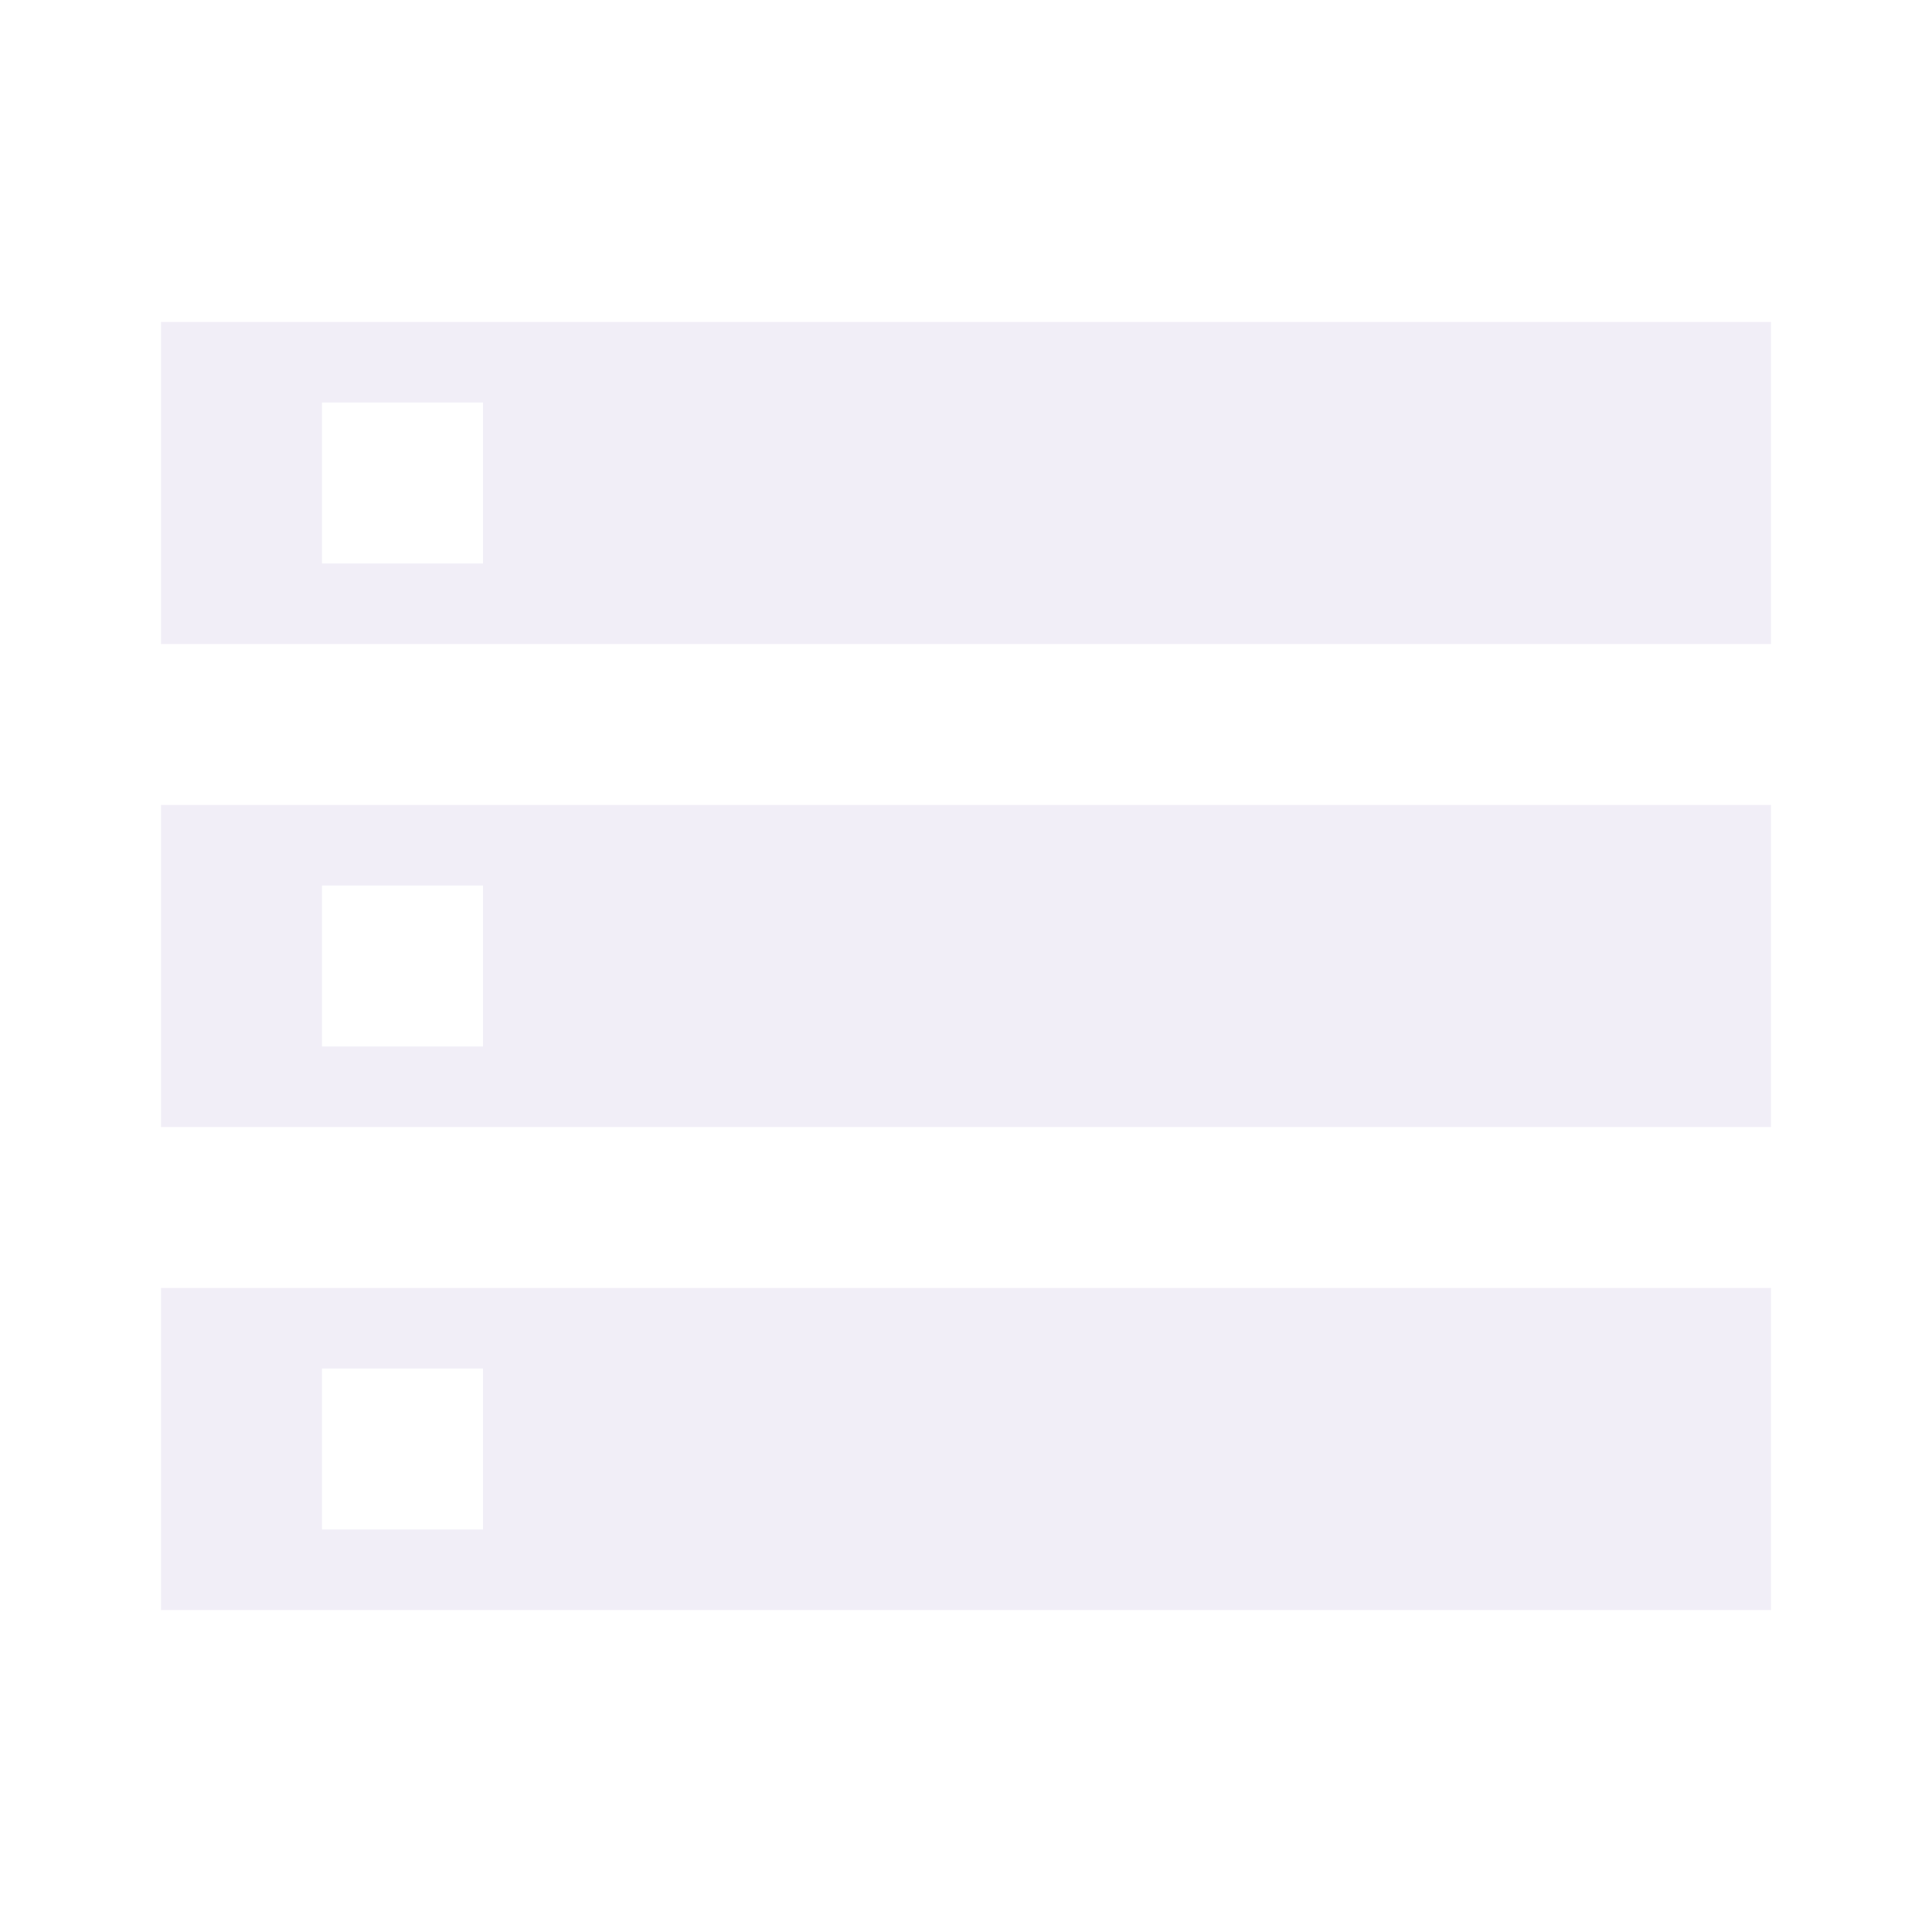
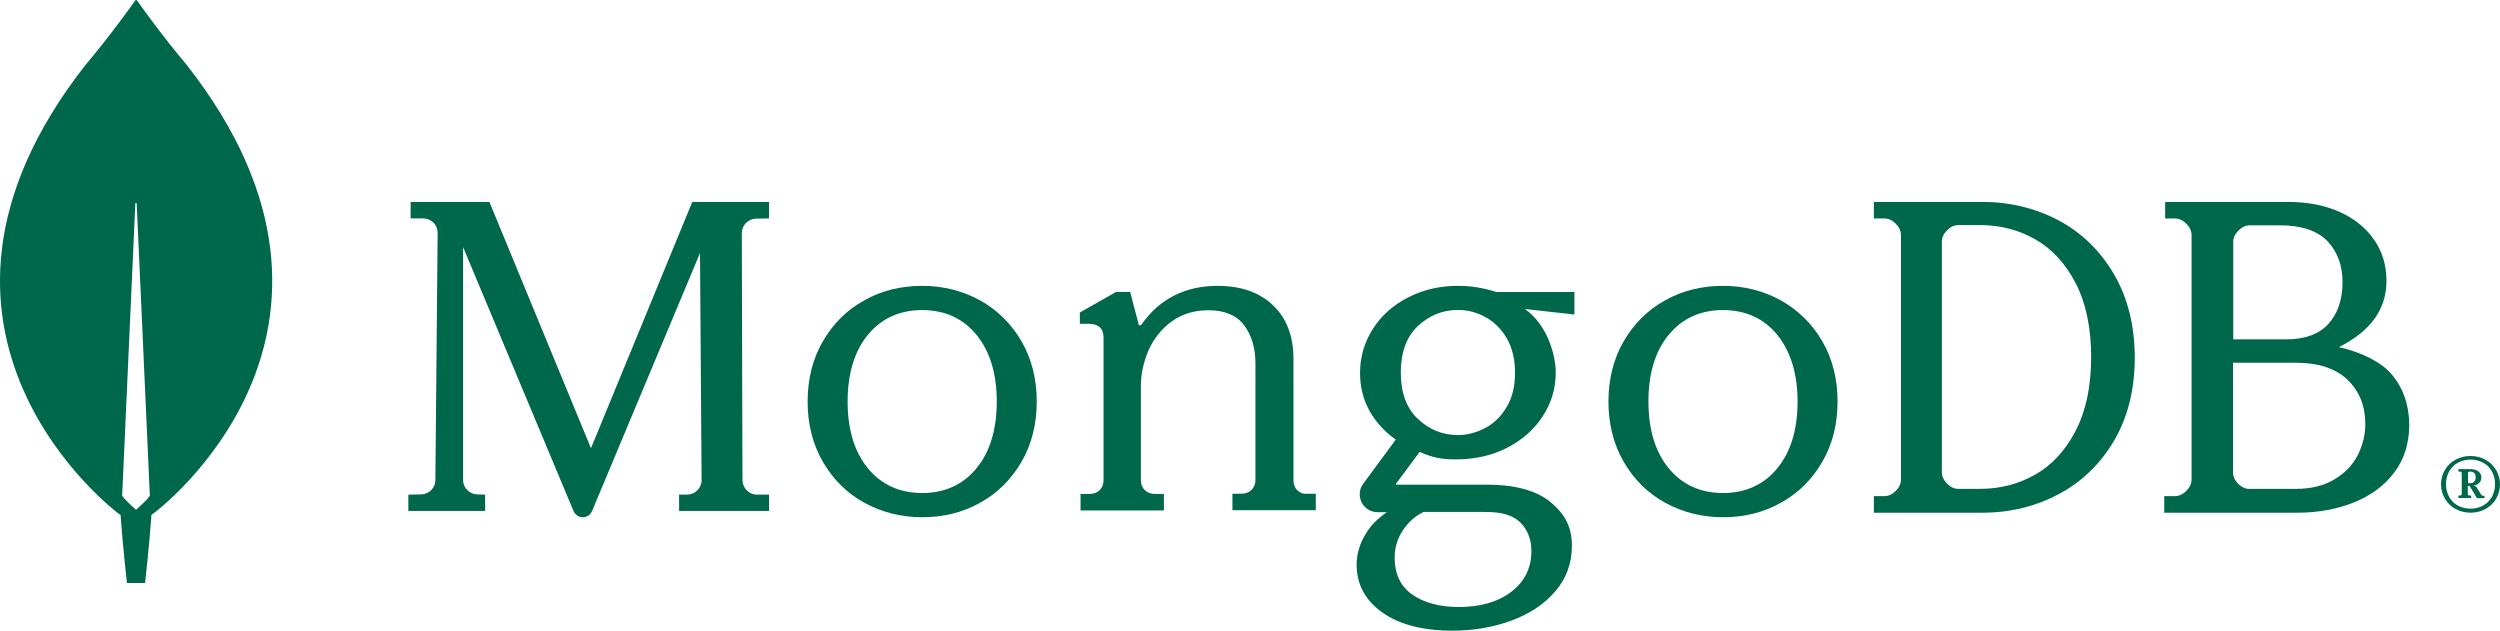
- <svg xmlns="http://www.w3.org/2000/svg" focusable="false" viewBox="0 0 24 24" fill="#f1eef7">
-   <path d="M2 20h20v-4H2v4zm2-3h2v2H4v-2zM2 4v4h20V4H2zm4 3H4V5h2v2zm-4 7h20v-4H2v4zm2-3h2v2H4v-2z" />
+ <svg xmlns="http://www.w3.org/2000/svg" width="1102" height="278" viewBox="0 0 1102 278" fill="none">
+   <path d="M82.323 28.644C71.537 15.847 62.248 2.849 60.351 0.15C60.151 -0.05 59.852 -0.05 59.652 0.15C57.754 2.849 48.466 15.847 37.68 28.644C-54.902 146.721 52.261 226.406 52.261 226.406L53.16 227.006C53.959 239.303 55.956 257 55.956 257H59.951H63.946C63.946 257 65.944 239.403 66.743 227.006L67.642 226.306C67.741 226.406 174.905 146.721 82.323 28.644ZM59.951 224.706C59.951 224.706 55.158 220.607 53.859 218.507V218.308L59.652 89.733C59.652 89.333 60.251 89.333 60.251 89.733L66.044 218.308V218.507C64.745 220.607 59.951 224.706 59.951 224.706Z" fill="#00684A" />
+   <path d="M260.501 197.588L215.845 89.299L215.745 89H181.001V96.279H186.608C188.31 96.279 189.912 96.977 191.114 98.174C192.315 99.37 192.916 100.966 192.916 102.661L191.915 211.647C191.915 215.037 189.112 217.829 185.707 217.929L180 218.029V225.208H213.843V218.029L210.338 217.929C206.934 217.829 204.13 215.037 204.13 211.647V108.943L252.792 225.208C253.492 226.903 255.094 228 256.897 228C258.699 228 260.301 226.903 261.002 225.208L308.562 111.535L309.263 211.647C309.263 215.137 306.459 217.929 302.955 218.029H299.35V225.208H339V218.029H333.593C330.189 218.029 327.385 215.137 327.285 211.747L326.985 102.76C326.985 99.27 329.788 96.478 333.193 96.379L339 96.279V89H305.157L260.501 197.588Z" fill="#00684A" />
+   <path d="M571.869 216.136C570.764 215.04 570.162 213.546 570.162 211.754V158.369C570.162 148.21 567.151 140.242 561.127 134.565C555.205 128.888 546.973 126 536.734 126C522.378 126 511.035 131.777 503.104 143.131C503.004 143.33 502.703 143.43 502.402 143.43C502.1 143.43 501.9 143.23 501.9 142.932L498.185 128.689H491.961L476 137.753V142.732H480.116C482.023 142.732 483.629 143.23 484.734 144.226C485.838 145.222 486.44 146.716 486.44 148.808V211.654C486.44 213.447 485.838 214.941 484.734 216.036C483.629 217.132 482.124 217.729 480.317 217.729H476.301V225H513.042V217.729H509.027C507.22 217.729 505.714 217.132 504.61 216.036C503.506 214.941 502.903 213.447 502.903 211.654V170.022C502.903 164.743 504.108 159.465 506.317 154.286C508.625 149.206 512.038 144.924 516.556 141.637C521.073 138.35 526.494 136.757 532.718 136.757C539.745 136.757 545.066 138.948 548.378 143.33C551.691 147.712 553.398 153.389 553.398 160.162V211.554C553.398 213.347 552.795 214.841 551.691 215.937C550.587 217.032 549.081 217.63 547.274 217.63H543.259V224.9H580V217.63H575.985C574.479 217.829 573.073 217.231 571.869 216.136Z" fill="#00684A" />
+   <path d="M907.546 97.212C897.39 91.804 886.039 89 873.792 89H826V96.311H830.68C832.472 96.311 834.065 97.012 835.658 98.614C837.152 100.116 837.948 101.819 837.948 103.621V211.379C837.948 213.181 837.152 214.884 835.658 216.386C834.165 217.888 832.472 218.689 830.68 218.689H826V226H873.792C886.039 226 897.39 223.196 907.546 217.788C917.701 212.38 925.966 204.368 931.94 194.154C937.914 183.939 941 171.621 941 157.6C941 143.58 937.914 131.362 931.94 121.047C925.866 110.632 917.701 102.62 907.546 97.212ZM921.784 157.4C921.784 170.219 919.494 181.034 915.013 189.747C910.533 198.46 904.558 204.969 897.19 209.175C889.823 213.382 881.658 215.485 872.896 215.485H863.238C861.446 215.485 859.853 214.784 858.26 213.181C856.766 211.679 855.97 209.977 855.97 208.174V106.526C855.97 104.723 856.667 103.121 858.26 101.518C859.753 100.016 861.446 99.215 863.238 99.215H872.896C881.658 99.215 889.823 101.318 897.19 105.524C904.558 109.73 910.533 116.24 915.013 124.953C919.494 133.665 921.784 144.581 921.784 157.4Z" fill="#00684A" />
+   <path d="M1053.97 164.711C1049.55 159.603 1041.02 155.297 1030.99 152.993C1044.84 146.083 1051.96 136.369 1051.96 123.851C1051.96 117.041 1050.16 110.932 1046.54 105.724C1042.93 100.517 1037.81 96.311 1031.29 93.406C1024.76 90.502 1017.13 89 1008.5 89H954.402V96.311H958.718C960.524 96.311 962.13 97.012 963.736 98.614C965.242 100.116 966.045 101.819 966.045 103.621V211.379C966.045 213.181 965.242 214.884 963.736 216.386C962.231 217.888 960.524 218.689 958.718 218.689H954V226H1012.72C1021.65 226 1029.98 224.498 1037.51 221.493C1045.04 218.489 1051.06 214.083 1055.38 208.274C1059.79 202.466 1062 195.355 1062 187.143C1061.9 178.33 1059.29 170.819 1053.97 164.711ZM986.621 213.281C985.115 211.779 984.312 210.077 984.312 208.274V159.904H1012.22C1022.05 159.904 1029.58 162.407 1034.8 167.414C1040.02 172.422 1042.63 178.931 1042.63 186.943C1042.63 191.75 1041.42 196.457 1039.22 200.763C1036.91 205.17 1033.49 208.675 1028.88 211.379C1024.36 214.083 1018.74 215.485 1012.22 215.485H991.639C989.833 215.585 988.227 214.784 986.621 213.281ZM984.413 149.588V106.626C984.413 104.823 985.115 103.221 986.721 101.618C988.227 100.116 989.933 99.315 991.74 99.315H1004.99C1014.52 99.315 1021.55 101.719 1025.97 106.325C1030.38 111.032 1032.59 117.041 1032.59 124.452C1032.59 132.063 1030.48 138.172 1026.37 142.779C1022.25 147.285 1016.03 149.588 1007.8 149.588H984.413Z" fill="#00684A" />
+   <path d="M431.999 132.387C424.329 128.196 415.763 126 406.5 126C397.237 126 388.571 128.096 381.001 132.387C373.331 136.579 367.255 142.667 362.773 150.352C358.291 158.037 356 167.02 356 177C356 186.98 358.291 195.963 362.773 203.648C367.255 211.333 373.331 217.421 381.001 221.613C388.671 225.804 397.237 228 406.5 228C415.763 228 424.429 225.904 431.999 221.613C439.669 217.421 445.745 211.333 450.227 203.648C454.709 195.963 457 186.98 457 177C457 167.02 454.709 158.037 450.227 150.352C445.745 142.667 439.669 136.679 431.999 132.387ZM439.37 177C439.37 189.276 436.382 199.256 430.405 206.442C424.529 213.628 416.461 217.321 406.5 217.321C396.54 217.321 388.471 213.628 382.595 206.442C376.618 199.256 373.63 189.276 373.63 177C373.63 164.724 376.618 154.744 382.595 147.558C388.471 140.372 396.54 136.679 406.5 136.679C416.461 136.679 424.529 140.372 430.405 147.558C436.382 154.843 439.37 164.724 439.37 177Z" fill="#00684A" />
+   <path d="M784.999 132.387C777.329 128.196 768.763 126 759.5 126C750.237 126 741.571 128.096 734.001 132.387C726.331 136.579 720.255 142.667 715.773 150.352C711.291 158.037 709 167.02 709 177C709 186.98 711.291 195.963 715.773 203.648C720.255 211.333 726.331 217.421 734.001 221.613C741.671 225.804 750.237 228 759.5 228C768.763 228 777.429 225.904 784.999 221.613C792.669 217.421 798.745 211.333 803.227 203.648C807.709 195.963 810 186.98 810 177C810 167.02 807.709 158.037 803.227 150.352C798.745 142.667 792.569 136.679 784.999 132.387ZM792.37 177C792.37 189.276 789.381 199.256 783.405 206.442C777.528 213.628 769.46 217.321 759.5 217.321C749.539 217.321 741.471 213.628 735.595 206.442C729.618 199.256 726.63 189.276 726.63 177C726.63 164.624 729.618 154.744 735.595 147.558C741.471 140.372 749.539 136.679 759.5 136.679C769.46 136.679 777.528 140.372 783.405 147.558C789.282 154.843 792.37 164.724 792.37 177Z" fill="#00684A" />
+   <path d="M642.64 126C634.614 126 627.292 127.704 620.671 131.113C614.05 134.522 608.834 139.135 605.122 145.05C601.411 150.865 599.505 157.383 599.505 164.301C599.505 170.517 600.909 176.232 603.818 181.346C606.627 186.259 610.439 190.369 615.254 193.778L600.909 213.23C599.103 215.636 598.903 218.844 600.207 221.451C601.611 224.158 604.219 225.763 607.229 225.763H611.342C607.329 228.47 604.119 231.678 601.912 235.488C599.304 239.8 598 244.311 598 248.923C598 257.546 601.812 264.665 609.335 269.979C616.759 275.293 627.191 278 640.332 278C649.461 278 658.188 276.496 666.113 273.588C674.138 270.681 680.658 266.369 685.473 260.755C690.389 255.14 692.897 248.322 692.897 240.501C692.897 232.28 689.887 226.464 682.865 220.85C676.847 216.137 667.417 213.631 655.68 213.631H615.555C615.455 213.631 615.354 213.53 615.354 213.53C615.354 213.53 615.254 213.33 615.354 213.23L625.787 199.193C628.596 200.496 631.204 201.298 633.511 201.799C635.918 202.301 638.627 202.501 641.636 202.501C650.063 202.501 657.687 200.797 664.307 197.388C670.928 193.979 676.245 189.367 680.057 183.451C683.868 177.636 685.774 171.119 685.774 164.201C685.774 156.781 682.163 143.245 672.332 136.327C672.332 136.227 672.433 136.227 672.433 136.227L694 138.633V128.707H659.492C654.075 126.902 648.458 126 642.64 126ZM654.677 188.665C650.865 190.67 646.752 191.773 642.64 191.773C635.919 191.773 630 189.367 624.984 184.654C619.969 179.942 617.461 173.024 617.461 164.201C617.461 155.377 619.969 148.459 624.984 143.747C630 139.034 635.919 136.628 642.64 136.628C646.853 136.628 650.865 137.631 654.677 139.736C658.489 141.741 661.599 144.85 664.107 148.96C666.514 153.071 667.818 158.185 667.818 164.201C667.818 170.317 666.614 175.43 664.107 179.441C661.699 183.551 658.489 186.66 654.677 188.665ZM627.492 225.662H654.677C662.201 225.662 667.016 227.166 670.226 230.375C673.436 233.583 675.041 237.894 675.041 242.908C675.041 250.227 672.132 256.243 666.314 260.755C660.495 265.267 652.671 267.573 643.041 267.573C634.614 267.573 627.592 265.668 622.476 262.058C617.36 258.449 614.752 252.934 614.752 245.916C614.752 241.504 615.956 237.393 618.364 233.784C620.771 230.174 623.68 227.567 627.492 225.662Z" fill="#00684A" />
+   <path d="M1082.35 224.327C1080.37 223.244 1078.88 221.669 1077.69 219.799C1076.6 217.831 1076 215.764 1076 213.5C1076 211.236 1076.6 209.071 1077.69 207.201C1078.78 205.232 1080.37 203.756 1082.35 202.673C1084.34 201.591 1086.52 201 1089 201C1091.48 201 1093.66 201.591 1095.65 202.673C1097.63 203.756 1099.12 205.331 1100.31 207.201C1101.4 209.169 1102 211.236 1102 213.5C1102 215.764 1101.4 217.929 1100.31 219.799C1099.22 221.768 1097.63 223.244 1095.65 224.327C1093.66 225.409 1091.48 226 1089 226C1086.62 226 1084.34 225.409 1082.35 224.327ZM1094.56 222.85C1096.24 221.965 1097.44 220.587 1098.43 219.012C1099.32 217.339 1099.82 215.468 1099.82 213.402C1099.82 211.335 1099.32 209.465 1098.43 207.791C1097.53 206.118 1096.24 204.839 1094.56 203.953C1092.87 203.067 1091.08 202.575 1089 202.575C1086.92 202.575 1085.13 203.067 1083.44 203.953C1081.76 204.839 1080.56 206.217 1079.57 207.791C1078.68 209.465 1078.18 211.335 1078.18 213.402C1078.18 215.468 1078.68 217.339 1079.57 219.012C1080.47 220.685 1081.76 221.965 1083.44 222.85C1085.13 223.736 1086.92 224.228 1089 224.228C1091.08 224.228 1092.97 223.736 1094.56 222.85ZM1083.64 219.406V218.52L1083.84 218.421H1084.44C1084.63 218.421 1084.83 218.323 1084.93 218.224C1085.13 218.028 1085.13 217.929 1085.13 217.732V208.579C1085.13 208.382 1085.03 208.185 1084.93 208.087C1084.73 207.89 1084.63 207.89 1084.44 207.89H1083.84L1083.64 207.791V206.906L1083.84 206.807H1089C1090.49 206.807 1091.58 207.102 1092.47 207.791C1093.37 208.48 1093.76 209.366 1093.76 210.547C1093.76 211.433 1093.47 212.319 1092.77 212.909C1092.08 213.598 1091.28 213.992 1090.29 214.091L1091.48 214.484L1093.76 218.126C1093.96 218.421 1094.16 218.52 1094.46 218.52H1095.05L1095.15 218.618V219.504L1095.05 219.602H1091.98L1091.78 219.504L1088.6 214.189H1087.81V217.732C1087.81 217.929 1087.91 218.126 1088.01 218.224C1088.21 218.421 1088.31 218.421 1088.5 218.421H1089.1L1089.3 218.52V219.406L1089.1 219.504H1083.84L1083.64 219.406ZM1088.7 213.008C1089.5 213.008 1090.19 212.811 1090.59 212.319C1090.98 211.925 1091.28 211.236 1091.28 210.449C1091.28 209.661 1091.08 209.071 1090.69 208.579C1090.29 208.087 1089.69 207.89 1089 207.89H1088.6C1088.4 207.89 1088.21 207.988 1088.11 208.087C1087.91 208.283 1087.91 208.382 1087.91 208.579V213.008H1088.7Z" fill="#00684A" />
</svg>
